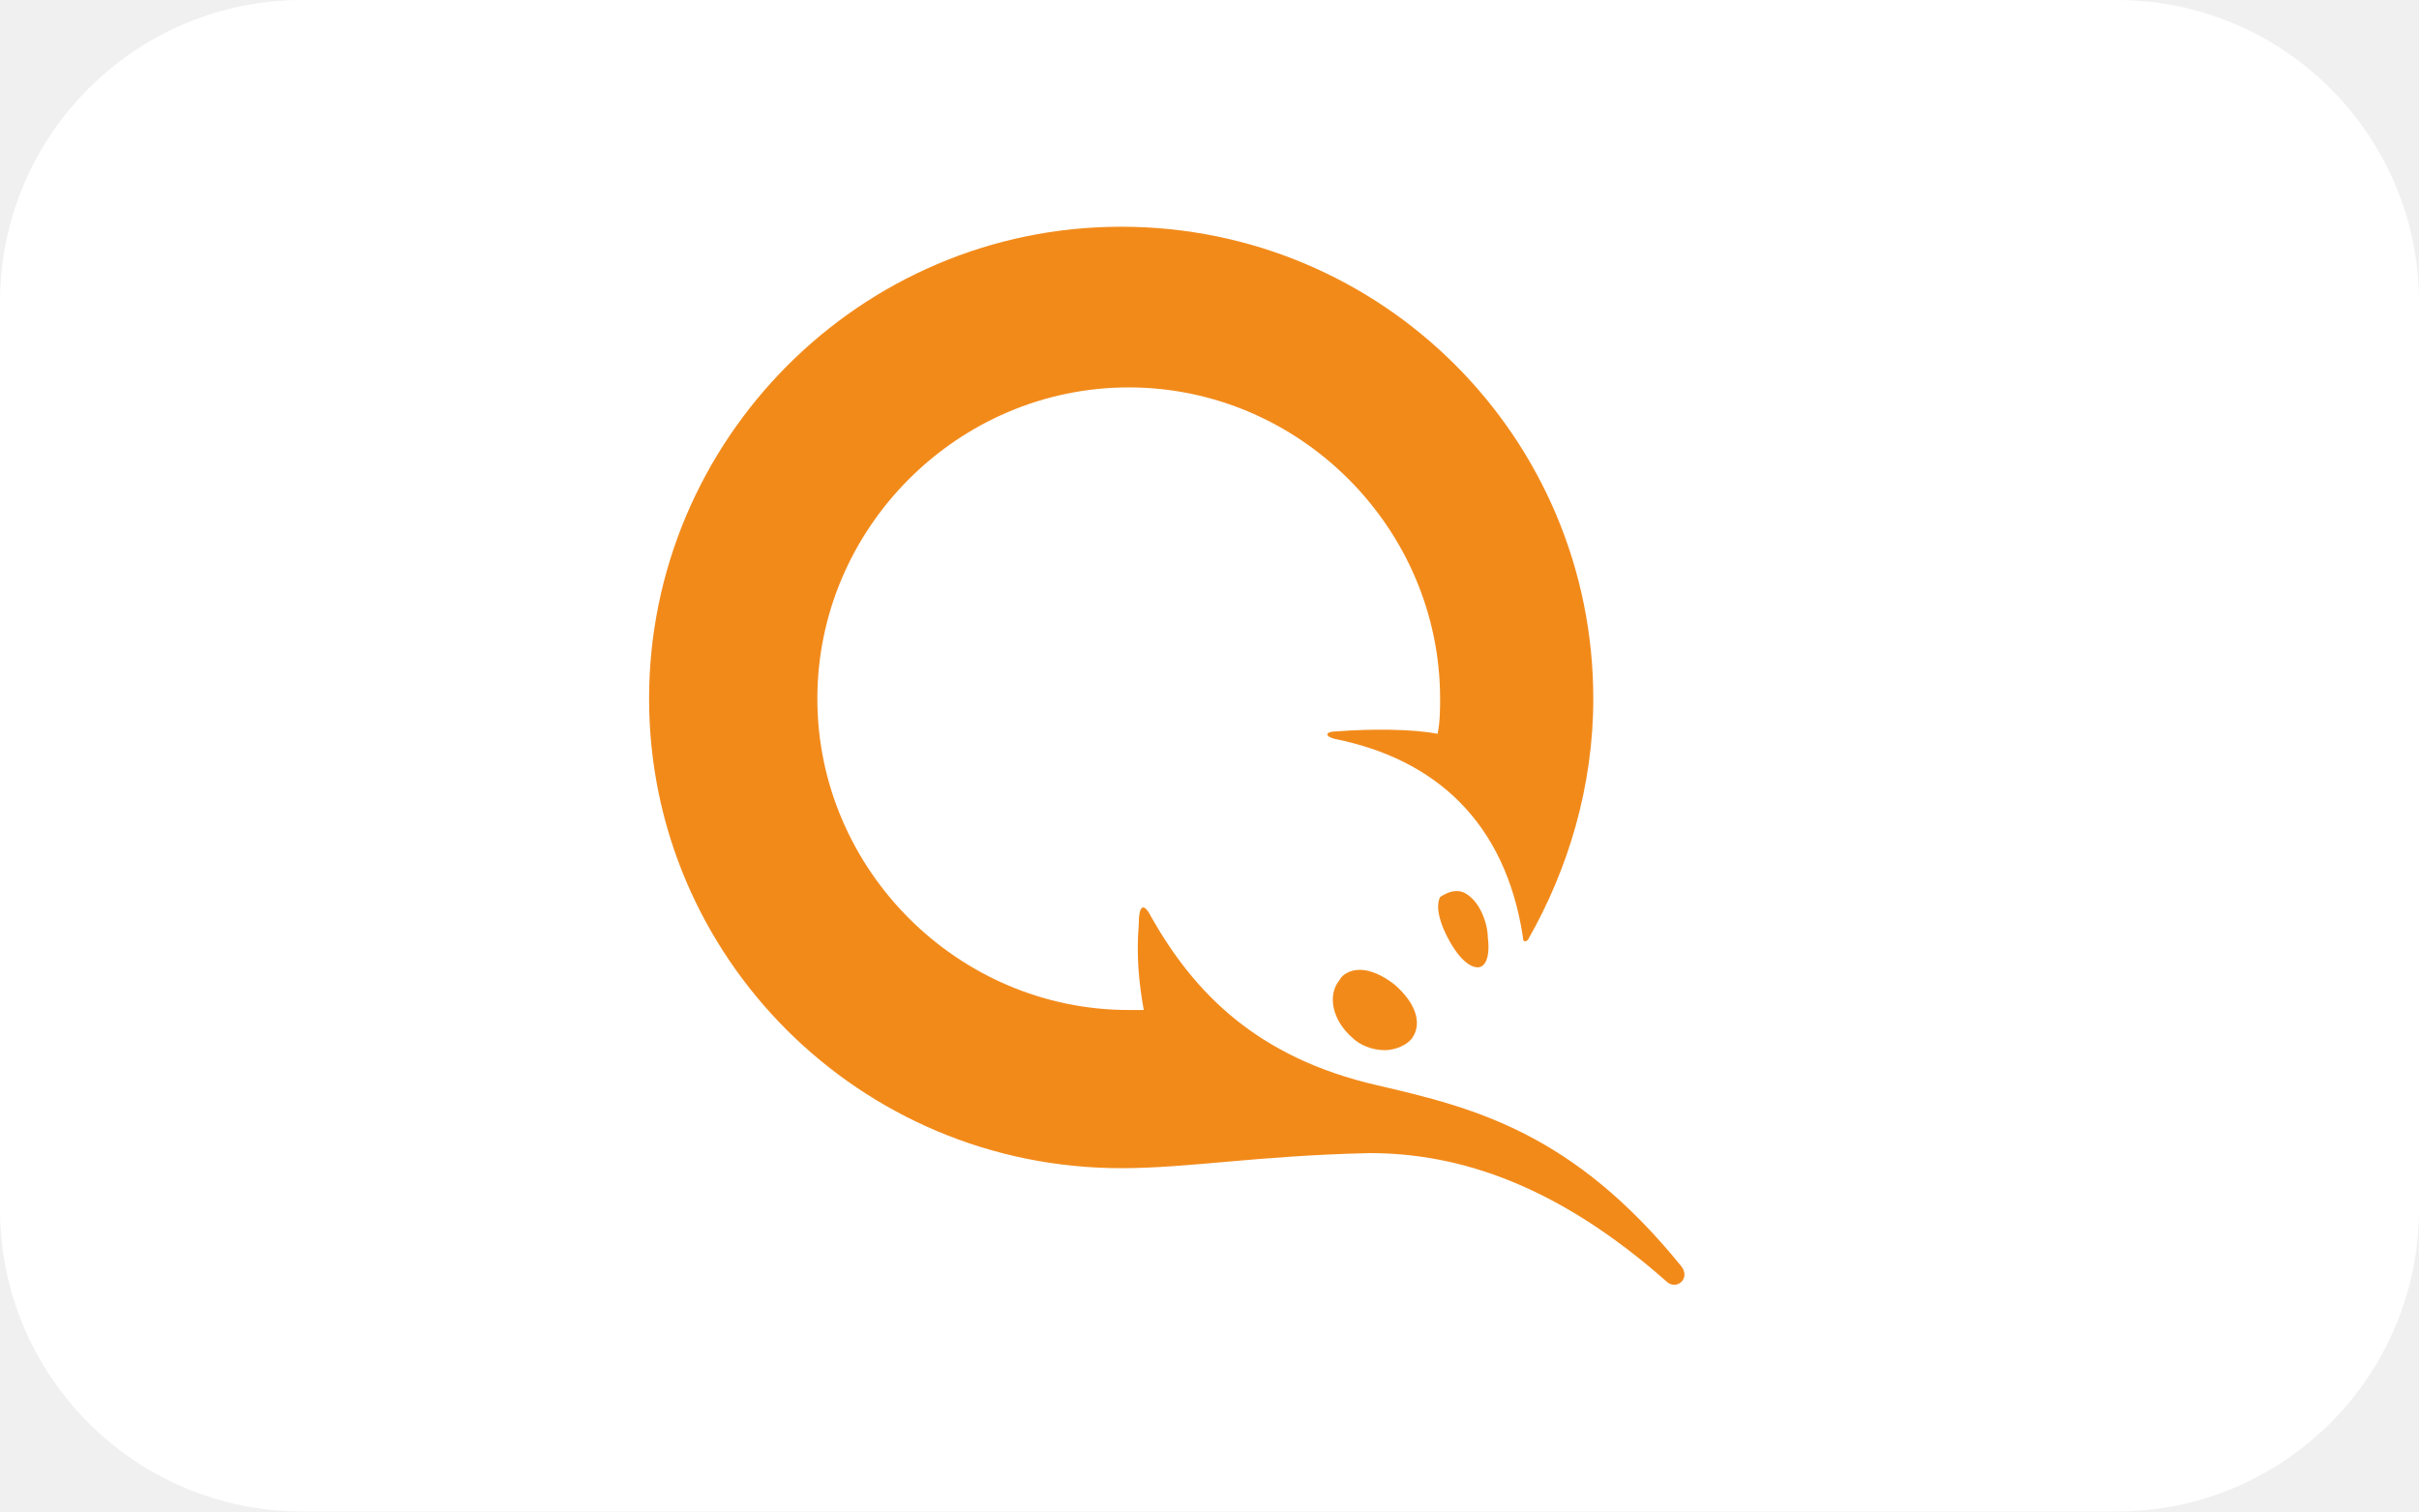
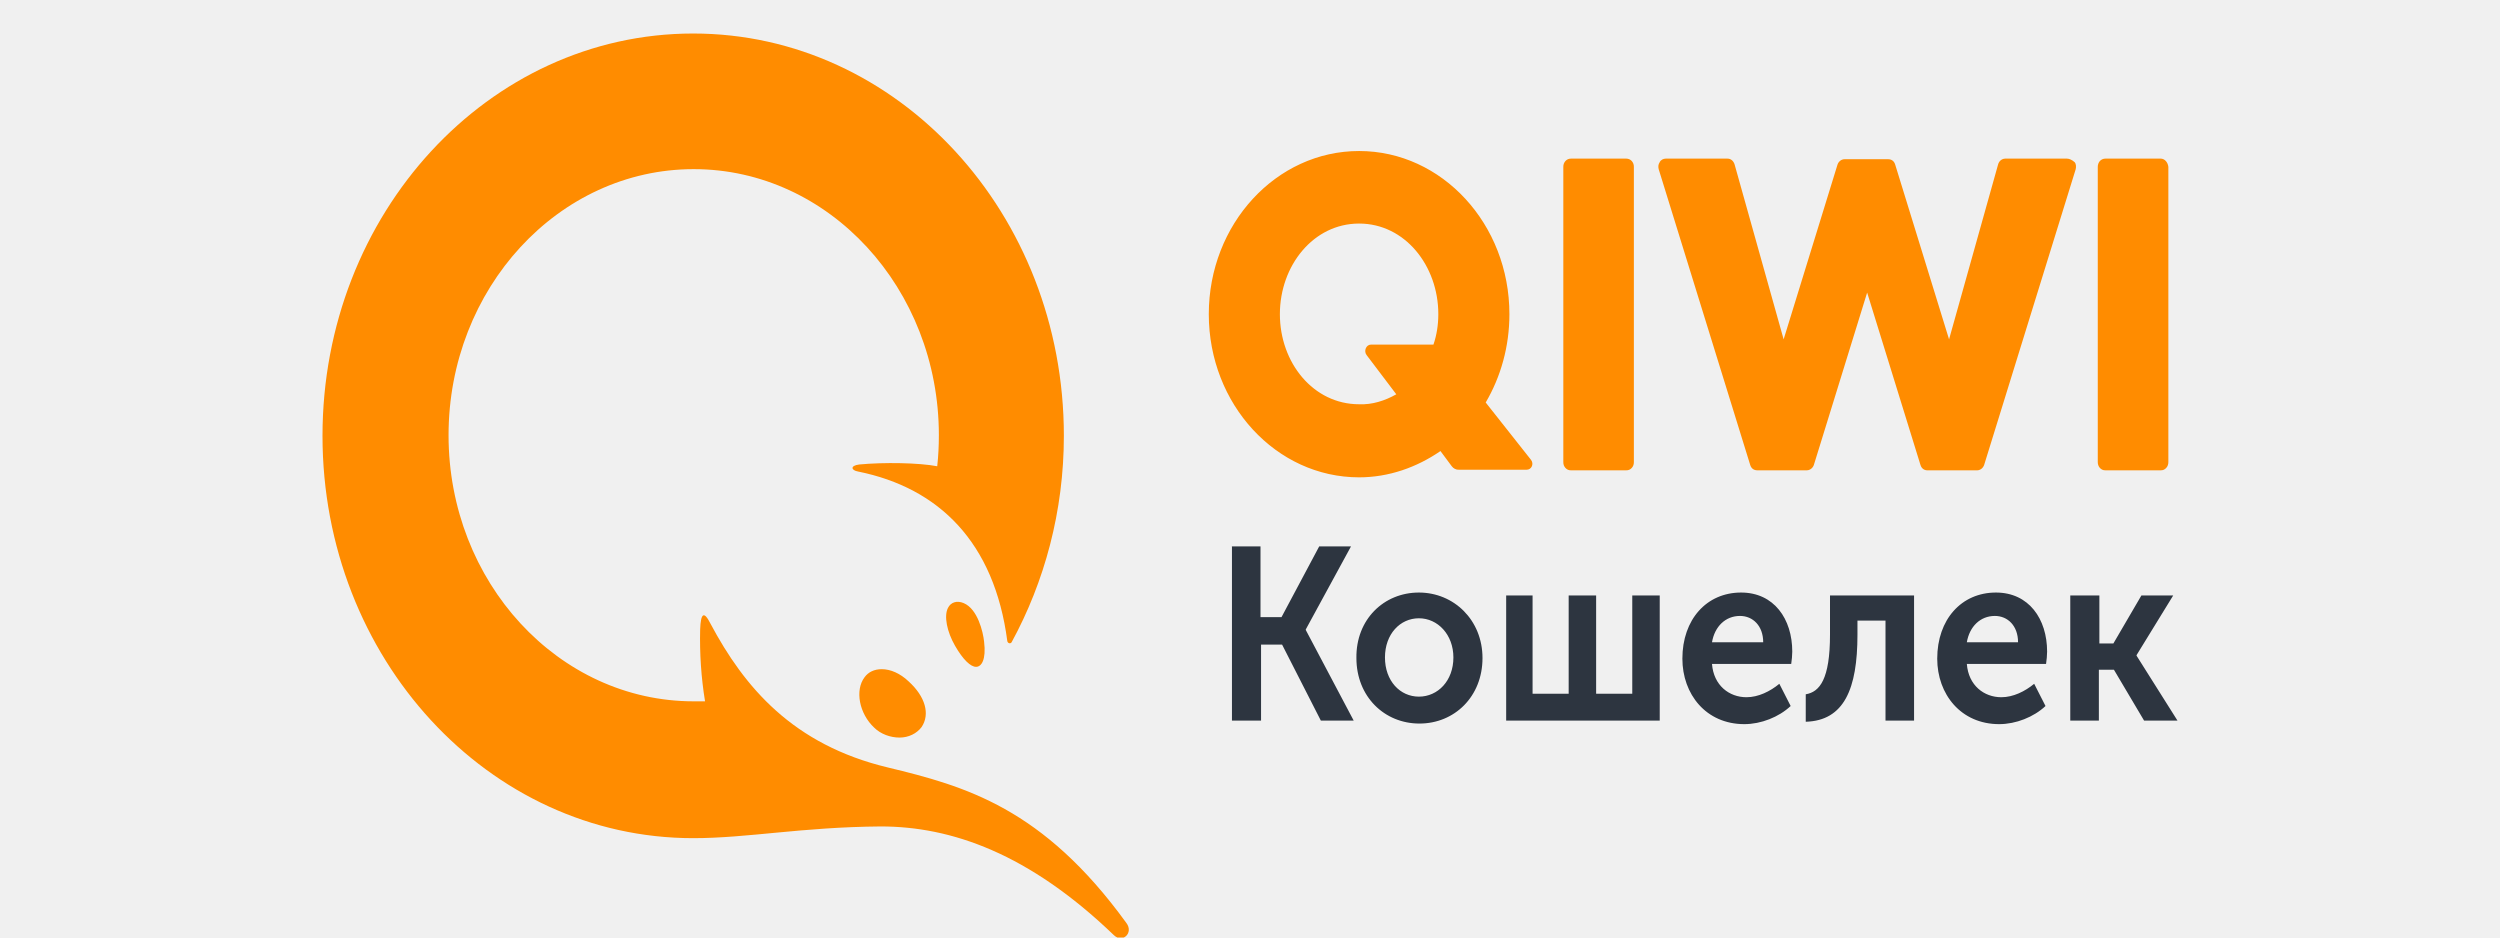
- <svg xmlns="http://www.w3.org/2000/svg" width="64" height="40" viewBox="0 0 64 40" fill="none">
-   <path d="M0 8C0 3.582 3.582 0 8 0H56C60.418 0 64 3.582 64 8V32C64 36.418 60.418 40 56 40H8C3.582 40 0 36.418 0 32V8Z" fill="white" />
-   <mask id="mask0" mask-type="alpha" maskUnits="userSpaceOnUse" x="8" y="4" width="48" height="32">
-     <rect x="8" y="4" width="48" height="32" fill="white" />
-   </mask>
-   <g mask="url(#mask0)">
-     <path d="M38.699 23.606C39.164 23.805 39.363 24.47 39.363 24.802C39.43 25.333 39.297 25.599 39.097 25.599C38.898 25.599 38.632 25.4 38.367 24.934C38.101 24.47 37.968 24.004 38.101 23.739C38.3 23.606 38.5 23.539 38.699 23.606Z" fill="#F28A1A" />
-     <path d="M35.975 25.665C36.241 25.665 36.573 25.797 36.905 26.063C37.437 26.528 37.636 27.06 37.37 27.459C37.237 27.658 36.905 27.791 36.639 27.791C36.307 27.791 35.975 27.658 35.776 27.459C35.244 26.993 35.111 26.329 35.444 25.93C35.51 25.797 35.709 25.665 35.975 25.665Z" fill="#F28A1A" />
-     <path d="M29.663 30.914C22.754 30.914 17.173 25.333 17.173 18.49C17.173 11.647 22.754 6 29.663 6C36.573 6 42.154 11.581 42.154 18.49C42.154 20.815 41.489 23.008 40.426 24.868C40.36 24.934 40.293 24.934 40.293 24.802C39.828 21.745 37.968 20.085 35.311 19.553C35.045 19.487 35.045 19.354 35.377 19.354C36.241 19.287 37.37 19.287 38.035 19.42C38.101 19.088 38.101 18.756 38.101 18.49C38.101 13.972 34.38 10.252 29.863 10.252C25.345 10.252 21.625 13.972 21.625 18.49C21.625 23.008 25.345 26.728 29.863 26.728H30.261C30.128 25.997 30.062 25.267 30.128 24.469C30.128 23.938 30.261 23.872 30.461 24.27C31.59 26.263 33.251 27.991 36.44 28.721C39.031 29.319 41.622 29.984 44.479 33.505C44.745 33.837 44.346 34.169 44.08 33.903C41.223 31.379 38.632 30.515 36.241 30.515C33.251 30.582 31.457 30.914 29.663 30.914Z" fill="#F28A1A" />
+ <svg xmlns="http://www.w3.org/2000/svg" width="64" height="24" viewBox="0 0 64 24" fill="none">
+   <g clip-path="url(#clip0)">
+     <mask id="mask0" mask-type="alpha" maskUnits="userSpaceOnUse" x="7" y="-5" width="50" height="36">
+       <rect x="7" y="-5" width="50" height="36" fill="white" />
+     </mask>
+     <g mask="url(#mask0)">
+ </g>
+     <g clip-path="url(#clip1)">
+       <path d="M31.524 13.987H32.269V15.798H32.807L33.772 13.987H34.586L33.428 16.113V16.128L34.655 18.448H33.814L32.821 16.501H32.283V18.448H31.538V13.986H31.524V13.987ZM36.324 15.169C37.22 15.169 37.952 15.873 37.952 16.846C37.952 17.834 37.234 18.523 36.338 18.523C35.441 18.523 34.724 17.834 34.724 16.846C34.71 15.858 35.427 15.169 36.324 15.169ZM38.531 15.244H39.234V17.759H40.158V15.244H40.861V17.759H41.786V15.244H42.489V18.448H38.558V15.244H38.531ZM44.572 15.169C45.413 15.169 45.882 15.843 45.882 16.682C45.88 16.787 45.871 16.892 45.855 16.996H43.827C43.869 17.549 44.269 17.849 44.71 17.849C45.013 17.849 45.317 17.699 45.551 17.505L45.841 18.074C45.538 18.358 45.082 18.538 44.655 18.538C43.675 18.538 43.069 17.774 43.069 16.861C43.069 15.858 43.689 15.169 44.572 15.169ZM46.227 17.774C46.586 17.714 46.848 17.385 46.848 16.247V15.244H49V18.448H48.269V15.887H47.551V16.247C47.551 17.639 47.207 18.448 46.227 18.477V17.774V17.774ZM51.096 15.169C51.937 15.169 52.406 15.843 52.406 16.682C52.404 16.787 52.395 16.892 52.379 16.996H50.351C50.393 17.549 50.793 17.849 51.234 17.849C51.537 17.849 51.841 17.699 52.075 17.505L52.365 18.074C52.062 18.358 51.606 18.538 51.179 18.538C50.2 18.538 49.593 17.774 49.593 16.861C49.593 15.858 50.213 15.169 51.096 15.169ZM53.013 15.244H53.744V16.472H54.103L54.82 15.244H55.634L54.696 16.771V16.786L55.744 18.448H54.889L54.117 17.146H53.731V18.448H52.999V15.244H53.013H53.013ZM36.324 17.834C36.807 17.834 37.207 17.43 37.207 16.831C37.207 16.247 36.807 15.828 36.324 15.828C35.842 15.828 35.455 16.233 35.455 16.831C35.455 17.43 35.841 17.834 36.324 17.834ZM45.138 16.442C45.138 16.023 44.875 15.768 44.544 15.768C44.172 15.768 43.896 16.038 43.827 16.442H45.138ZM51.662 16.442C51.662 16.023 51.4 15.768 51.069 15.768C50.696 15.768 50.42 16.038 50.351 16.442H51.662Z" fill="#2D3540" />
+       <path d="M41.827 4.271V11.831C41.828 11.859 41.823 11.886 41.814 11.912C41.804 11.938 41.79 11.961 41.772 11.98C41.754 12 41.733 12.015 41.709 12.026C41.685 12.036 41.66 12.041 41.635 12.04H40.214C40.188 12.041 40.163 12.036 40.139 12.026C40.116 12.015 40.094 12 40.076 11.98C40.058 11.961 40.044 11.938 40.034 11.912C40.025 11.886 40.02 11.859 40.021 11.831V4.271C40.02 4.243 40.025 4.215 40.034 4.19C40.044 4.164 40.058 4.141 40.076 4.121C40.094 4.102 40.116 4.086 40.139 4.076C40.163 4.066 40.188 4.061 40.214 4.061H41.635C41.66 4.061 41.685 4.066 41.709 4.076C41.733 4.086 41.754 4.102 41.772 4.121C41.79 4.141 41.804 4.164 41.814 4.19C41.823 4.215 41.828 4.243 41.827 4.271ZM52.917 4.061C52.972 4.061 53.041 4.091 53.11 4.151C53.151 4.196 53.151 4.271 53.138 4.331L50.793 11.906C50.778 11.945 50.754 11.979 50.722 12.003C50.69 12.027 50.652 12.04 50.614 12.041H49.345C49.262 12.041 49.193 11.996 49.165 11.906L47.799 7.49L46.434 11.905C46.419 11.945 46.395 11.978 46.363 12.002C46.331 12.026 46.293 12.04 46.255 12.04H44.986C44.903 12.04 44.834 11.996 44.806 11.905L42.462 4.33C42.448 4.271 42.448 4.211 42.489 4.151C42.517 4.091 42.586 4.061 42.641 4.061H44.227C44.31 4.061 44.379 4.121 44.406 4.211L45.661 8.687L47.041 4.211C47.055 4.171 47.08 4.138 47.111 4.114C47.143 4.09 47.181 4.076 47.22 4.076H48.337C48.42 4.076 48.489 4.121 48.516 4.211L49.896 8.687L51.151 4.211C51.162 4.168 51.186 4.131 51.218 4.104C51.25 4.077 51.29 4.062 51.33 4.061H52.916H52.917ZM55.317 4.061C55.413 4.061 55.496 4.151 55.51 4.271V11.831C55.51 11.859 55.506 11.886 55.496 11.912C55.487 11.938 55.472 11.961 55.454 11.98C55.436 12 55.415 12.015 55.391 12.026C55.367 12.036 55.342 12.041 55.317 12.04H53.896C53.87 12.041 53.845 12.036 53.822 12.026C53.798 12.015 53.776 12 53.758 11.98C53.74 11.961 53.726 11.938 53.717 11.912C53.707 11.886 53.703 11.859 53.703 11.831V4.271C53.703 4.243 53.707 4.215 53.717 4.19C53.726 4.164 53.74 4.141 53.758 4.121C53.776 4.102 53.798 4.086 53.822 4.076C53.845 4.066 53.87 4.061 53.896 4.061H55.317ZM39.193 11.771C39.276 11.876 39.207 12.025 39.083 12.025H37.345C37.31 12.027 37.276 12.019 37.245 12.003C37.214 11.988 37.187 11.965 37.165 11.936L36.876 11.547C36.269 11.965 35.551 12.22 34.793 12.22C32.669 12.22 30.945 10.349 30.945 8.043C30.945 5.738 32.669 3.866 34.793 3.866C36.917 3.866 38.641 5.738 38.641 8.043C38.641 8.867 38.421 9.645 38.034 10.304L39.193 11.771V11.771ZM24.669 15.439C25.028 15.589 25.166 16.172 25.193 16.427C25.249 16.891 25.125 17.071 24.987 17.071C24.849 17.071 24.655 16.891 24.449 16.532C24.242 16.172 24.159 15.768 24.27 15.559C24.338 15.424 24.49 15.364 24.669 15.439H24.669ZM22.573 17.131C22.794 17.131 23.042 17.235 23.262 17.445C23.69 17.834 23.814 18.283 23.593 18.613C23.469 18.777 23.262 18.882 23.028 18.882C22.794 18.882 22.545 18.792 22.38 18.628C21.994 18.268 21.883 17.669 22.131 17.34C22.228 17.205 22.38 17.131 22.573 17.131ZM17.746 21.457C12.504 21.457 8.256 16.846 8.256 11.157C8.256 5.468 12.504 0.858 17.745 0.858C22.986 0.858 27.235 5.469 27.235 11.157C27.235 13.088 26.738 14.9 25.897 16.442C25.869 16.487 25.8 16.472 25.787 16.412C25.456 13.882 24.035 12.489 21.966 12.071C21.787 12.04 21.759 11.921 21.994 11.891C22.628 11.831 23.524 11.846 23.993 11.936C24.021 11.681 24.035 11.412 24.035 11.142C24.035 7.385 21.221 4.33 17.759 4.33C14.297 4.33 11.483 7.385 11.483 11.142C11.483 14.9 14.297 17.954 17.759 17.954H18.049C17.95 17.347 17.909 16.73 17.924 16.113C17.939 15.694 18.021 15.633 18.187 15.963C19.056 17.595 20.297 19.062 22.724 19.646C24.711 20.125 26.697 20.679 28.835 23.628C29.027 23.882 28.738 24.152 28.517 23.942C26.338 21.846 24.352 21.157 22.545 21.157C20.518 21.173 19.139 21.457 17.745 21.457H17.746ZM35.745 10.094L34.986 9.091C34.904 8.987 34.973 8.822 35.096 8.822H36.696C36.779 8.582 36.821 8.313 36.821 8.043C36.821 6.801 35.965 5.723 34.793 5.723C33.621 5.723 32.765 6.801 32.765 8.043C32.765 9.286 33.621 10.349 34.793 10.349C35.124 10.364 35.455 10.259 35.745 10.094Z" fill="#FF8C00" />
+     </g>
  </g>
+   <defs>
+     <clipPath id="clip0">
+       <rect width="64" height="24" rx="1" fill="white" />
+     </clipPath>
+     <clipPath id="clip1">
+       <rect width="47.917" height="23.625" fill="white" transform="translate(8.04175 0.625)" />
+     </clipPath>
+   </defs>
</svg>
